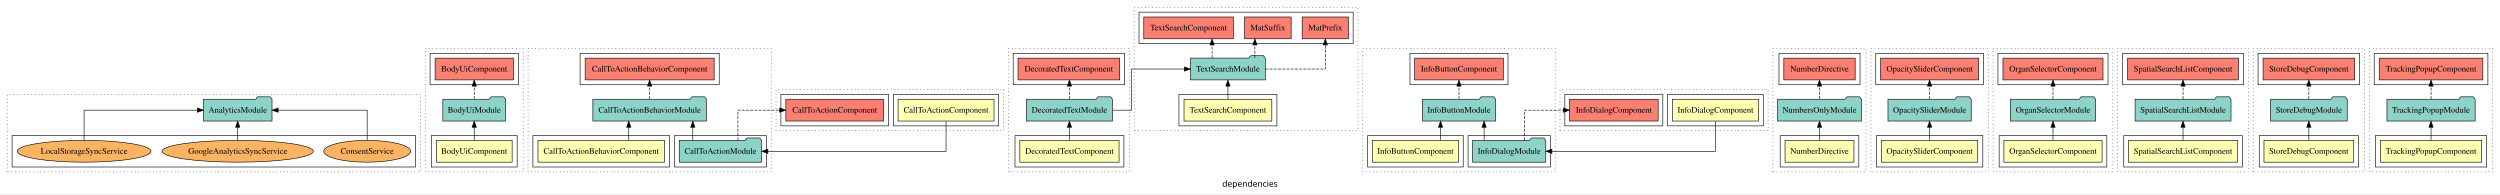
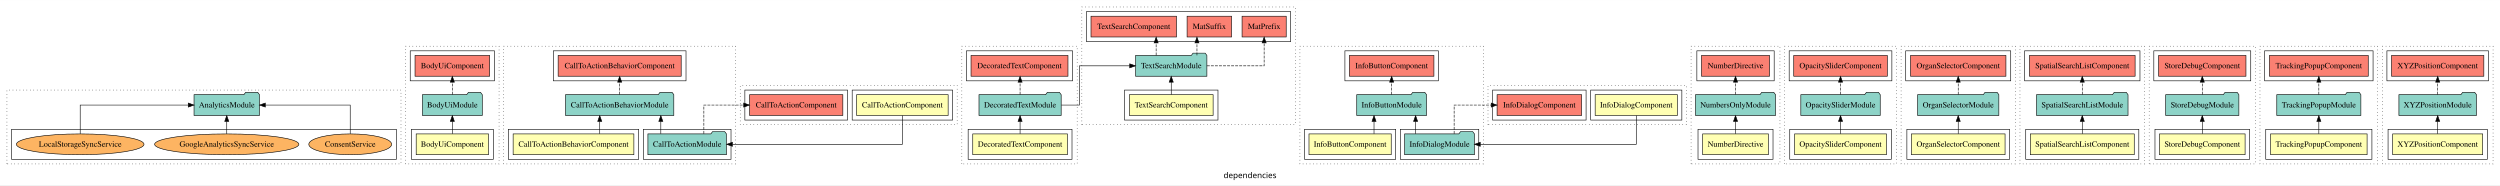
- <svg xmlns="http://www.w3.org/2000/svg" width="4133pt" height="321pt" viewBox="0.00 0.00 4133.00 320.80">
+ <svg xmlns="http://www.w3.org/2000/svg" width="4333pt" height="321pt" viewBox="0.00 0.00 4333.00 320.80">
  <g id="graph0" class="graph" transform="scale(1 1) rotate(0) translate(4 316.8)">
-     <polygon fill="white" stroke="transparent" points="-4,4 -4,-316.8 4129,-316.8 4129,4 -4,4" />
-     <text text-anchor="middle" x="2062.5" y="-8.2" font-family="sans-serif" font-size="14.00">dependencies</text>
+     <polygon fill="white" stroke="transparent" points="-4,4 -4,-316.8 4329,-316.8 4329,4 -4,4" />
+     <text text-anchor="middle" x="2162.5" y="-8.2" font-family="sans-serif" font-size="14.00">dependencies</text>
    <g id="clust1" class="cluster">
      <polygon fill="none" stroke="black" stroke-dasharray="1,5" points="8,-32.8 8,-160.8 691,-160.8 691,-32.8 8,-32.8" />
    </g>
    <g id="clust6" class="cluster">
      <polygon fill="none" stroke="black" points="16,-40.8 16,-92.8 683,-92.8 683,-40.8 16,-40.8" />
    </g>
    <g id="clust7" class="cluster">
      <polygon fill="none" stroke="black" stroke-dasharray="1,5" points="699,-32.8 699,-236.8 861,-236.8 861,-32.8 699,-32.8" />
    </g>
    <g id="clust8" class="cluster">
      <polygon fill="none" stroke="black" points="709,-40.8 709,-92.8 851,-92.8 851,-40.8 709,-40.8" />
    </g>
    <g id="clust11" class="cluster">
      <polygon fill="none" stroke="black" points="707,-176.8 707,-228.8 853,-228.8 853,-176.8 707,-176.8" />
    </g>
    <g id="clust14" class="cluster">
      <polygon fill="none" stroke="black" stroke-dasharray="1,5" points="869,-32.8 869,-236.8 1271,-236.8 1271,-32.8 869,-32.8" />
    </g>
    <g id="clust15" class="cluster">
      <polygon fill="none" stroke="black" points="877,-40.8 877,-92.8 1103,-92.8 1103,-40.8 877,-40.8" />
    </g>
    <g id="clust17" class="cluster">
      <polygon fill="none" stroke="black" points="1111,-40.8 1111,-92.8 1263,-92.8 1263,-40.8 1111,-40.8" />
    </g>
    <g id="clust18" class="cluster">
      <polygon fill="none" stroke="black" points="955,-176.8 955,-228.8 1185,-228.8 1185,-176.8 955,-176.8" />
    </g>
    <g id="clust21" class="cluster">
      <polygon fill="none" stroke="black" stroke-dasharray="1,5" points="1279,-100.8 1279,-168.8 1655,-168.8 1655,-100.8 1279,-100.8" />
    </g>
    <g id="clust22" class="cluster">
      <polygon fill="none" stroke="black" points="1473,-108.8 1473,-160.8 1647,-160.8 1647,-108.8 1473,-108.8" />
    </g>
    <g id="clust25" class="cluster">
      <polygon fill="none" stroke="black" points="1287,-108.8 1287,-160.8 1465,-160.8 1465,-108.8 1287,-108.8" />
    </g>
    <g id="clust28" class="cluster">
      <polygon fill="none" stroke="black" stroke-dasharray="1,5" points="1663,-32.8 1663,-236.8 1863,-236.8 1863,-32.8 1663,-32.8" />
    </g>
    <g id="clust29" class="cluster">
      <polygon fill="none" stroke="black" points="1674,-40.8 1674,-92.8 1854,-92.8 1854,-40.8 1674,-40.8" />
    </g>
    <g id="clust32" class="cluster">
      <polygon fill="none" stroke="black" points="1671,-176.8 1671,-228.8 1855,-228.8 1855,-176.8 1671,-176.8" />
    </g>
    <g id="clust35" class="cluster">
      <polygon fill="none" stroke="black" stroke-dasharray="1,5" points="2249,-32.8 2249,-236.8 2567,-236.8 2567,-32.8 2249,-32.8" />
    </g>
    <g id="clust36" class="cluster">
      <polygon fill="none" stroke="black" points="2257,-40.8 2257,-92.8 2415,-92.8 2415,-40.8 2257,-40.8" />
    </g>
    <g id="clust38" class="cluster">
      <polygon fill="none" stroke="black" points="2423,-40.8 2423,-92.8 2559,-92.8 2559,-40.8 2423,-40.8" />
    </g>
    <g id="clust39" class="cluster">
      <polygon fill="none" stroke="black" points="2327,-176.8 2327,-228.8 2489,-228.8 2489,-176.8 2327,-176.8" />
    </g>
    <g id="clust42" class="cluster">
      <polygon fill="none" stroke="black" stroke-dasharray="1,5" points="2575,-100.8 2575,-168.8 2919,-168.8 2919,-100.8 2575,-100.8" />
    </g>
    <g id="clust43" class="cluster">
      <polygon fill="none" stroke="black" points="2753,-108.8 2753,-160.8 2911,-160.8 2911,-108.8 2753,-108.8" />
    </g>
    <g id="clust46" class="cluster">
      <polygon fill="none" stroke="black" points="2583,-108.8 2583,-160.8 2745,-160.8 2745,-108.8 2583,-108.8" />
    </g>
    <g id="clust55" class="cluster">
      <polygon fill="none" stroke="black" stroke-dasharray="1,5" points="2927,-32.8 2927,-236.8 3081,-236.8 3081,-32.8 2927,-32.8" />
    </g>
    <g id="clust56" class="cluster">
      <polygon fill="none" stroke="black" points="2939,-40.8 2939,-92.8 3069,-92.8 3069,-40.8 2939,-40.8" />
    </g>
    <g id="clust59" class="cluster">
      <polygon fill="none" stroke="black" points="2937,-176.8 2937,-228.8 3071,-228.8 3071,-176.8 2937,-176.8" />
    </g>
    <g id="clust62" class="cluster">
      <polygon fill="none" stroke="black" stroke-dasharray="1,5" points="3089,-32.8 3089,-236.8 3283,-236.8 3283,-32.8 3089,-32.8" />
    </g>
    <g id="clust63" class="cluster">
      <polygon fill="none" stroke="black" points="3098,-40.8 3098,-92.8 3274,-92.8 3274,-40.8 3098,-40.8" />
    </g>
    <g id="clust66" class="cluster">
      <polygon fill="none" stroke="black" points="3097,-176.8 3097,-228.8 3275,-228.8 3275,-176.8 3097,-176.8" />
    </g>
    <g id="clust69" class="cluster">
      <polygon fill="none" stroke="black" stroke-dasharray="1,5" points="3291,-32.8 3291,-236.8 3489,-236.8 3489,-32.8 3291,-32.8" />
    </g>
    <g id="clust70" class="cluster">
      <polygon fill="none" stroke="black" points="3301,-40.8 3301,-92.8 3479,-92.8 3479,-40.8 3301,-40.8" />
    </g>
    <g id="clust73" class="cluster">
      <polygon fill="none" stroke="black" points="3299,-176.8 3299,-228.8 3481,-228.8 3481,-176.8 3299,-176.8" />
    </g>
    <g id="clust76" class="cluster">
      <polygon fill="none" stroke="black" stroke-dasharray="1,5" points="3497,-32.8 3497,-236.8 3713,-236.8 3713,-32.8 3497,-32.8" />
    </g>
    <g id="clust77" class="cluster">
      <polygon fill="none" stroke="black" points="3507,-40.8 3507,-92.8 3703,-92.8 3703,-40.8 3507,-40.8" />
    </g>
    <g id="clust80" class="cluster">
      <polygon fill="none" stroke="black" points="3505,-176.8 3505,-228.8 3705,-228.8 3705,-176.8 3505,-176.8" />
    </g>
    <g id="clust83" class="cluster">
      <polygon fill="none" stroke="black" stroke-dasharray="1,5" points="3721,-32.8 3721,-236.8 3905,-236.8 3905,-32.8 3721,-32.8" />
    </g>
    <g id="clust84" class="cluster">
      <polygon fill="none" stroke="black" points="3731,-40.8 3731,-92.8 3895,-92.8 3895,-40.8 3731,-40.8" />
    </g>
    <g id="clust87" class="cluster">
      <polygon fill="none" stroke="black" points="3729,-176.8 3729,-228.8 3897,-228.8 3897,-176.8 3729,-176.8" />
    </g>
    <g id="clust90" class="cluster">
      <polygon fill="none" stroke="black" stroke-dasharray="1,5" points="1871,-100.8 1871,-304.8 2241,-304.8 2241,-100.8 1871,-100.8" />
    </g>
    <g id="clust91" class="cluster">
      <polygon fill="none" stroke="black" points="1945,-108.8 1945,-160.8 2107,-160.8 2107,-108.8 1945,-108.8" />
    </g>
    <g id="clust94" class="cluster">
      <polygon fill="none" stroke="black" points="1879,-244.8 1879,-296.8 2233,-296.8 2233,-244.8 1879,-244.8" />
    </g>
    <g id="clust97" class="cluster">
      <polygon fill="none" stroke="black" stroke-dasharray="1,5" points="3913,-32.8 3913,-236.8 4117,-236.8 4117,-32.8 3913,-32.8" />
    </g>
    <g id="clust98" class="cluster">
      <polygon fill="none" stroke="black" points="3923,-40.8 3923,-92.8 4107,-92.8 4107,-40.8 3923,-40.8" />
    </g>
    <g id="clust101" class="cluster">
      <polygon fill="none" stroke="black" points="3921,-176.8 3921,-228.8 4109,-228.8 4109,-176.8 3921,-176.8" />
+     </g>
+     <g id="clust104" class="cluster">
+       <polygon fill="none" stroke="black" stroke-dasharray="1,5" points="4125,-32.8 4125,-236.8 4317,-236.8 4317,-32.8 4125,-32.8" />
+     </g>
+     <g id="clust105" class="cluster">
+       <polygon fill="none" stroke="black" points="4135,-40.8 4135,-92.8 4307,-92.8 4307,-40.8 4135,-40.8" />
+     </g>
+     <g id="clust108" class="cluster">
+       <polygon fill="none" stroke="black" points="4133,-176.8 4133,-228.8 4309,-228.8 4309,-176.8 4133,-176.8" />
    </g>
    <g id="node1" class="node">
      <ellipse fill="#fdb462" stroke="black" cx="603" cy="-66.8" rx="71.79" ry="18" />
      <text text-anchor="middle" x="603" y="-62.6" font-family="Times,serif" font-size="14.00">ConsentService</text>
    </g>
    <g id="node4" class="node">
      <polygon fill="#8dd3c7" stroke="black" points="445.7,-152.8 442.7,-156.8 421.7,-156.8 418.7,-152.8 332.3,-152.8 332.3,-116.8 445.7,-116.8 445.7,-152.8" />
      <text text-anchor="middle" x="389" y="-130.6" font-family="Times,serif" font-size="14.00">AnalyticsModule</text>
    </g>
    <g id="edge1" class="edge">
      <path fill="none" stroke="black" d="M603,-85.02C603,-105.17 603,-134.8 603,-134.8 603,-134.8 455.79,-134.8 455.79,-134.8" />
      <polygon fill="black" stroke="black" points="455.79,-131.3 445.79,-134.8 455.79,-138.3 455.79,-131.3" />
    </g>
    <g id="node2" class="node">
      <ellipse fill="#fdb462" stroke="black" cx="389" cy="-66.8" rx="124.98" ry="18" />
      <text text-anchor="middle" x="389" y="-62.6" font-family="Times,serif" font-size="14.00">GoogleAnalyticsSyncService</text>
    </g>
    <g id="edge2" class="edge">
      <path fill="none" stroke="black" d="M389,-85.02C389,-85.02 389,-106.53 389,-106.53" />
      <polygon fill="black" stroke="black" points="385.5,-106.53 389,-116.53 392.5,-106.53 385.5,-106.53" />
    </g>
    <g id="node3" class="node">
      <ellipse fill="#fdb462" stroke="black" cx="135" cy="-66.8" rx="110.57" ry="18" />
      <text text-anchor="middle" x="135" y="-62.6" font-family="Times,serif" font-size="14.00">LocalStorageSyncService</text>
    </g>
    <g id="edge3" class="edge">
      <path fill="none" stroke="black" d="M135,-85.02C135,-105.17 135,-134.8 135,-134.8 135,-134.8 322.31,-134.8 322.31,-134.8" />
      <polygon fill="black" stroke="black" points="322.31,-138.3 332.31,-134.8 322.31,-131.3 322.31,-138.3" />
    </g>
    <g id="node5" class="node">
      <polygon fill="#ffffb3" stroke="black" points="842.67,-84.8 717.33,-84.8 717.33,-48.8 842.67,-48.8 842.67,-84.8" />
      <text text-anchor="middle" x="780" y="-62.6" font-family="Times,serif" font-size="14.00">BodyUiComponent</text>
    </g>
    <g id="node6" class="node">
      <polygon fill="#8dd3c7" stroke="black" points="831.88,-152.8 828.88,-156.8 807.88,-156.8 804.88,-152.8 728.12,-152.8 728.12,-116.8 831.88,-116.8 831.88,-152.8" />
      <text text-anchor="middle" x="780" y="-130.6" font-family="Times,serif" font-size="14.00">BodyUiModule</text>
    </g>
    <g id="edge4" class="edge">
      <path fill="none" stroke="black" d="M780,-85.02C780,-85.02 780,-106.53 780,-106.53" />
      <polygon fill="black" stroke="black" points="776.5,-106.53 780,-116.53 783.5,-106.53 776.5,-106.53" />
    </g>
    <g id="node7" class="node">
      <polygon fill="#fb8072" stroke="black" points="844.67,-220.8 715.33,-220.8 715.33,-184.8 844.67,-184.8 844.67,-220.8" />
      <text text-anchor="middle" x="780" y="-198.6" font-family="Times,serif" font-size="14.00">BodyUiComponent </text>
    </g>
    <g id="edge5" class="edge">
      <path fill="none" stroke="black" stroke-dasharray="5,2" d="M780,-153.02C780,-153.02 780,-174.53 780,-174.53" />
      <polygon fill="black" stroke="black" points="776.5,-174.53 780,-184.53 783.5,-174.53 776.5,-174.53" />
    </g>
    <g id="node8" class="node">
      <polygon fill="#ffffb3" stroke="black" points="1094.64,-84.8 885.36,-84.8 885.36,-48.8 1094.64,-48.8 1094.64,-84.8" />
      <text text-anchor="middle" x="990" y="-62.6" font-family="Times,serif" font-size="14.00">CallToActionBehaviorComponent</text>
    </g>
    <g id="node9" class="node">
      <polygon fill="#8dd3c7" stroke="black" points="1163.85,-152.8 1160.85,-156.8 1139.85,-156.8 1136.85,-152.8 976.15,-152.8 976.15,-116.8 1163.85,-116.8 1163.85,-152.8" />
      <text text-anchor="middle" x="1070" y="-130.6" font-family="Times,serif" font-size="14.00">CallToActionBehaviorModule</text>
    </g>
    <g id="edge6" class="edge">
      <path fill="none" stroke="black" d="M1035.45,-85.02C1035.45,-85.02 1035.45,-106.53 1035.45,-106.53" />
      <polygon fill="black" stroke="black" points="1031.95,-106.53 1035.45,-116.53 1038.95,-106.53 1031.95,-106.53" />
    </g>
    <g id="node11" class="node">
      <polygon fill="#fb8072" stroke="black" points="1176.64,-220.8 963.36,-220.8 963.36,-184.8 1176.64,-184.8 1176.64,-220.8" />
      <text text-anchor="middle" x="1070" y="-198.6" font-family="Times,serif" font-size="14.00">CallToActionBehaviorComponent </text>
    </g>
    <g id="edge8" class="edge">
      <path fill="none" stroke="black" stroke-dasharray="5,2" d="M1070,-153.02C1070,-153.02 1070,-174.53 1070,-174.53" />
      <polygon fill="black" stroke="black" points="1066.5,-174.53 1070,-184.53 1073.5,-174.53 1066.5,-174.53" />
    </g>
    <g id="node10" class="node">
      <polygon fill="#8dd3c7" stroke="black" points="1255.04,-84.8 1252.04,-88.8 1231.04,-88.8 1228.04,-84.8 1118.96,-84.8 1118.96,-48.8 1255.04,-48.8 1255.04,-84.8" />
      <text text-anchor="middle" x="1187" y="-62.6" font-family="Times,serif" font-size="14.00">CallToActionModule</text>
    </g>
    <g id="edge7" class="edge">
      <path fill="none" stroke="black" d="M1141.33,-85.02C1141.33,-85.02 1141.33,-106.53 1141.33,-106.53" />
      <polygon fill="black" stroke="black" points="1137.83,-106.53 1141.33,-116.53 1144.83,-106.53 1137.83,-106.53" />
    </g>
    <g id="node13" class="node">
      <polygon fill="#fb8072" stroke="black" points="1456.82,-152.8 1295.18,-152.8 1295.18,-116.8 1456.82,-116.8 1456.82,-152.8" />
      <text text-anchor="middle" x="1376" y="-130.6" font-family="Times,serif" font-size="14.00">CallToActionComponent </text>
    </g>
    <g id="edge10" class="edge">
      <path fill="none" stroke="black" stroke-dasharray="5,2" d="M1215.92,-85.02C1215.92,-105.17 1215.92,-134.8 1215.92,-134.8 1215.92,-134.8 1285.02,-134.8 1285.02,-134.8" />
      <polygon fill="black" stroke="black" points="1285.02,-138.3 1295.02,-134.8 1285.02,-131.3 1285.02,-138.3" />
    </g>
    <g id="node12" class="node">
      <polygon fill="#ffffb3" stroke="black" points="1639.32,-152.8 1480.68,-152.8 1480.68,-116.8 1639.32,-116.8 1639.32,-152.8" />
      <text text-anchor="middle" x="1560" y="-130.6" font-family="Times,serif" font-size="14.00">CallToActionComponent</text>
    </g>
    <g id="edge9" class="edge">
      <path fill="none" stroke="black" d="M1560,-116.58C1560,-96.43 1560,-66.8 1560,-66.8 1560,-66.8 1265.41,-66.8 1265.41,-66.8" />
      <polygon fill="black" stroke="black" points="1265.41,-63.3 1255.41,-66.8 1265.41,-70.3 1265.41,-63.3" />
    </g>
    <g id="node14" class="node">
      <polygon fill="#ffffb3" stroke="black" points="1846.01,-84.8 1681.99,-84.8 1681.99,-48.8 1846.01,-48.8 1846.01,-84.8" />
      <text text-anchor="middle" x="1764" y="-62.6" font-family="Times,serif" font-size="14.00">DecoratedTextComponent</text>
    </g>
    <g id="node15" class="node">
      <polygon fill="#8dd3c7" stroke="black" points="1835.22,-152.8 1832.22,-156.8 1811.22,-156.8 1808.22,-152.8 1692.78,-152.8 1692.78,-116.8 1835.22,-116.8 1835.22,-152.8" />
      <text text-anchor="middle" x="1764" y="-130.6" font-family="Times,serif" font-size="14.00">DecoratedTextModule</text>
    </g>
    <g id="edge11" class="edge">
      <path fill="none" stroke="black" d="M1764,-85.02C1764,-85.02 1764,-106.53 1764,-106.53" />
      <polygon fill="black" stroke="black" points="1760.5,-106.53 1764,-116.53 1767.5,-106.53 1760.5,-106.53" />
    </g>
    <g id="node16" class="node">
      <polygon fill="#fb8072" stroke="black" points="1847.01,-220.8 1678.99,-220.8 1678.99,-184.8 1847.01,-184.8 1847.01,-220.8" />
      <text text-anchor="middle" x="1763" y="-198.6" font-family="Times,serif" font-size="14.00">DecoratedTextComponent </text>
    </g>
    <g id="edge12" class="edge">
      <path fill="none" stroke="black" stroke-dasharray="5,2" d="M1764,-153.02C1764,-153.02 1764,-174.53 1764,-174.53" />
      <polygon fill="black" stroke="black" points="1760.5,-174.53 1764,-184.53 1767.5,-174.53 1760.5,-174.53" />
    </g>
    <g id="node39" class="node">
      <polygon fill="#8dd3c7" stroke="black" points="2087.79,-220.8 2084.79,-224.8 2063.79,-224.8 2060.79,-220.8 1964.21,-220.8 1964.21,-184.8 2087.79,-184.8 2087.79,-220.8" />
      <text text-anchor="middle" x="2026" y="-198.6" font-family="Times,serif" font-size="14.00">TextSearchModule</text>
    </g>
    <g id="edge29" class="edge">
      <path fill="none" stroke="black" d="M1835.44,-134.8C1852.99,-134.8 1866.86,-134.8 1866.86,-134.8 1866.86,-134.8 1866.86,-202.8 1866.86,-202.8 1866.86,-202.8 1954.02,-202.8 1954.02,-202.8" />
      <polygon fill="black" stroke="black" points="1954.02,-206.3 1964.02,-202.8 1954.02,-199.3 1954.02,-206.3" />
    </g>
    <g id="node17" class="node">
      <polygon fill="#ffffb3" stroke="black" points="2407.27,-84.8 2264.73,-84.8 2264.73,-48.8 2407.27,-48.8 2407.27,-84.8" />
      <text text-anchor="middle" x="2336" y="-62.6" font-family="Times,serif" font-size="14.00">InfoButtonComponent</text>
    </g>
    <g id="node18" class="node">
      <polygon fill="#8dd3c7" stroke="black" points="2468.49,-152.8 2465.49,-156.8 2444.49,-156.8 2441.49,-152.8 2347.51,-152.8 2347.51,-116.8 2468.49,-116.8 2468.49,-152.8" />
      <text text-anchor="middle" x="2408" y="-130.6" font-family="Times,serif" font-size="14.00">InfoButtonModule</text>
    </g>
    <g id="edge13" class="edge">
      <path fill="none" stroke="black" d="M2377.45,-85.02C2377.45,-85.02 2377.45,-106.53 2377.45,-106.53" />
      <polygon fill="black" stroke="black" points="2373.95,-106.53 2377.45,-116.53 2380.95,-106.53 2373.95,-106.53" />
    </g>
    <g id="node20" class="node">
      <polygon fill="#fb8072" stroke="black" points="2481.27,-220.8 2334.73,-220.8 2334.73,-184.8 2481.27,-184.8 2481.27,-220.8" />
      <text text-anchor="middle" x="2408" y="-198.6" font-family="Times,serif" font-size="14.00">InfoButtonComponent </text>
    </g>
    <g id="edge15" class="edge">
      <path fill="none" stroke="black" stroke-dasharray="5,2" d="M2408,-153.02C2408,-153.02 2408,-174.53 2408,-174.53" />
      <polygon fill="black" stroke="black" points="2404.5,-174.53 2408,-184.53 2411.5,-174.53 2404.5,-174.53" />
    </g>
    <g id="node19" class="node">
      <polygon fill="#8dd3c7" stroke="black" points="2551.47,-84.8 2548.47,-88.8 2527.47,-88.8 2524.47,-84.8 2430.53,-84.8 2430.53,-48.8 2551.47,-48.8 2551.47,-84.8" />
      <text text-anchor="middle" x="2491" y="-62.6" font-family="Times,serif" font-size="14.00">InfoDialogModule</text>
    </g>
    <g id="edge14" class="edge">
      <path fill="none" stroke="black" d="M2449.5,-85.02C2449.5,-85.02 2449.5,-106.53 2449.5,-106.53" />
      <polygon fill="black" stroke="black" points="2446,-106.53 2449.5,-116.53 2453,-106.53 2446,-106.53" />
    </g>
    <g id="node22" class="node">
      <polygon fill="#fb8072" stroke="black" points="2737.26,-152.8 2590.74,-152.8 2590.74,-116.8 2737.26,-116.8 2737.26,-152.8" />
      <text text-anchor="middle" x="2664" y="-130.6" font-family="Times,serif" font-size="14.00">InfoDialogComponent </text>
    </g>
    <g id="edge17" class="edge">
      <path fill="none" stroke="black" stroke-dasharray="5,2" d="M2516.31,-85.02C2516.31,-105.17 2516.31,-134.8 2516.31,-134.8 2516.31,-134.8 2580.59,-134.8 2580.59,-134.8" />
      <polygon fill="black" stroke="black" points="2580.59,-138.3 2590.59,-134.8 2580.59,-131.3 2580.59,-138.3" />
    </g>
    <g id="node21" class="node">
      <polygon fill="#ffffb3" stroke="black" points="2903.26,-152.8 2760.74,-152.8 2760.74,-116.8 2903.26,-116.8 2903.26,-152.8" />
      <text text-anchor="middle" x="2832" y="-130.6" font-family="Times,serif" font-size="14.00">InfoDialogComponent</text>
    </g>
    <g id="edge16" class="edge">
      <path fill="none" stroke="black" d="M2832,-116.58C2832,-96.43 2832,-66.8 2832,-66.8 2832,-66.8 2561.57,-66.8 2561.57,-66.8" />
      <polygon fill="black" stroke="black" points="2561.57,-63.3 2551.57,-66.8 2561.57,-70.3 2561.57,-63.3" />
    </g>
    <g id="node23" class="node">
      <polygon fill="#ffffb3" stroke="black" points="3060.96,-84.8 2947.04,-84.8 2947.04,-48.8 3060.96,-48.8 3060.96,-84.8" />
      <text text-anchor="middle" x="3004" y="-62.6" font-family="Times,serif" font-size="14.00">NumberDirective</text>
    </g>
    <g id="node24" class="node">
      <polygon fill="#8dd3c7" stroke="black" points="3073.36,-152.8 3070.36,-156.8 3049.36,-156.8 3046.36,-152.8 2934.64,-152.8 2934.64,-116.8 3073.36,-116.8 3073.36,-152.8" />
      <text text-anchor="middle" x="3004" y="-130.6" font-family="Times,serif" font-size="14.00">NumbersOnlyModule</text>
    </g>
    <g id="edge18" class="edge">
      <path fill="none" stroke="black" d="M3004,-85.02C3004,-85.02 3004,-106.53 3004,-106.53" />
      <polygon fill="black" stroke="black" points="3000.5,-106.53 3004,-116.53 3007.5,-106.53 3000.5,-106.53" />
    </g>
    <g id="node25" class="node">
      <polygon fill="#fb8072" stroke="black" points="3062.96,-220.8 2945.04,-220.8 2945.04,-184.8 3062.96,-184.8 3062.96,-220.8" />
      <text text-anchor="middle" x="3004" y="-198.6" font-family="Times,serif" font-size="14.00">NumberDirective </text>
    </g>
    <g id="edge19" class="edge">
      <path fill="none" stroke="black" stroke-dasharray="5,2" d="M3004,-153.02C3004,-153.02 3004,-174.53 3004,-174.53" />
      <polygon fill="black" stroke="black" points="3000.5,-174.53 3004,-184.53 3007.5,-174.53 3000.5,-174.53" />
    </g>
    <g id="node26" class="node">
      <polygon fill="#ffffb3" stroke="black" points="3265.59,-84.8 3106.41,-84.8 3106.41,-48.8 3265.59,-48.8 3265.59,-84.8" />
      <text text-anchor="middle" x="3186" y="-62.6" font-family="Times,serif" font-size="14.00">OpacitySliderComponent</text>
    </g>
    <g id="node27" class="node">
      <polygon fill="#8dd3c7" stroke="black" points="3254.81,-152.8 3251.81,-156.8 3230.81,-156.8 3227.81,-152.8 3117.19,-152.8 3117.19,-116.8 3254.81,-116.8 3254.81,-152.8" />
      <text text-anchor="middle" x="3186" y="-130.6" font-family="Times,serif" font-size="14.00">OpacitySliderModule</text>
    </g>
    <g id="edge20" class="edge">
      <path fill="none" stroke="black" d="M3186,-85.02C3186,-85.02 3186,-106.53 3186,-106.53" />
      <polygon fill="black" stroke="black" points="3182.5,-106.53 3186,-116.53 3189.5,-106.53 3182.5,-106.53" />
    </g>
    <g id="node28" class="node">
      <polygon fill="#fb8072" stroke="black" points="3267.09,-220.8 3104.91,-220.8 3104.91,-184.8 3267.09,-184.8 3267.09,-220.8" />
      <text text-anchor="middle" x="3186" y="-198.6" font-family="Times,serif" font-size="14.00">OpacitySliderComponent </text>
    </g>
    <g id="edge21" class="edge">
      <path fill="none" stroke="black" stroke-dasharray="5,2" d="M3186,-153.02C3186,-153.02 3186,-174.53 3186,-174.53" />
      <polygon fill="black" stroke="black" points="3182.5,-174.53 3186,-184.53 3189.5,-174.53 3182.5,-174.53" />
    </g>
    <g id="node29" class="node">
      <polygon fill="#ffffb3" stroke="black" points="3471.18,-84.8 3308.82,-84.8 3308.82,-48.8 3471.18,-48.8 3471.18,-84.8" />
      <text text-anchor="middle" x="3390" y="-62.6" font-family="Times,serif" font-size="14.00">OrganSelectorComponent</text>
    </g>
    <g id="node30" class="node">
      <polygon fill="#8dd3c7" stroke="black" points="3460.4,-152.8 3457.4,-156.8 3436.4,-156.8 3433.4,-152.8 3319.6,-152.8 3319.6,-116.8 3460.4,-116.8 3460.4,-152.8" />
      <text text-anchor="middle" x="3390" y="-130.6" font-family="Times,serif" font-size="14.00">OrganSelectorModule</text>
    </g>
    <g id="edge22" class="edge">
      <path fill="none" stroke="black" d="M3390,-85.02C3390,-85.02 3390,-106.53 3390,-106.53" />
      <polygon fill="black" stroke="black" points="3386.5,-106.53 3390,-116.53 3393.5,-106.53 3386.5,-106.53" />
    </g>
    <g id="node31" class="node">
      <polygon fill="#fb8072" stroke="black" points="3472.68,-220.8 3307.32,-220.8 3307.32,-184.8 3472.68,-184.8 3472.68,-220.8" />
      <text text-anchor="middle" x="3390" y="-198.6" font-family="Times,serif" font-size="14.00">OrganSelectorComponent </text>
    </g>
    <g id="edge23" class="edge">
      <path fill="none" stroke="black" stroke-dasharray="5,2" d="M3390,-153.02C3390,-153.02 3390,-174.53 3390,-174.53" />
      <polygon fill="black" stroke="black" points="3386.5,-174.53 3390,-184.53 3393.5,-174.53 3386.5,-174.53" />
    </g>
    <g id="node32" class="node">
      <polygon fill="#ffffb3" stroke="black" points="3695.08,-84.8 3514.92,-84.8 3514.92,-48.8 3695.08,-48.8 3695.08,-84.8" />
      <text text-anchor="middle" x="3605" y="-62.6" font-family="Times,serif" font-size="14.00">SpatialSearchListComponent</text>
    </g>
    <g id="node33" class="node">
      <polygon fill="#8dd3c7" stroke="black" points="3684.3,-152.8 3681.3,-156.8 3660.3,-156.8 3657.3,-152.8 3525.7,-152.8 3525.7,-116.8 3684.3,-116.8 3684.3,-152.8" />
      <text text-anchor="middle" x="3605" y="-130.6" font-family="Times,serif" font-size="14.00">SpatialSearchListModule</text>
    </g>
    <g id="edge24" class="edge">
      <path fill="none" stroke="black" d="M3605,-85.02C3605,-85.02 3605,-106.53 3605,-106.53" />
      <polygon fill="black" stroke="black" points="3601.5,-106.53 3605,-116.53 3608.5,-106.53 3601.5,-106.53" />
    </g>
    <g id="node34" class="node">
      <polygon fill="#fb8072" stroke="black" points="3696.58,-220.8 3513.42,-220.8 3513.42,-184.8 3696.58,-184.8 3696.58,-220.8" />
      <text text-anchor="middle" x="3605" y="-198.6" font-family="Times,serif" font-size="14.00">SpatialSearchListComponent </text>
    </g>
    <g id="edge25" class="edge">
      <path fill="none" stroke="black" stroke-dasharray="5,2" d="M3605,-153.02C3605,-153.02 3605,-174.53 3605,-174.53" />
      <polygon fill="black" stroke="black" points="3601.5,-174.53 3605,-184.53 3608.5,-174.53 3601.5,-174.53" />
    </g>
    <g id="node35" class="node">
      <polygon fill="#ffffb3" stroke="black" points="3887.2,-84.8 3738.8,-84.8 3738.8,-48.8 3887.2,-48.8 3887.2,-84.8" />
      <text text-anchor="middle" x="3813" y="-62.6" font-family="Times,serif" font-size="14.00">StoreDebugComponent</text>
    </g>
    <g id="node36" class="node">
      <polygon fill="#8dd3c7" stroke="black" points="3876.42,-152.8 3873.42,-156.8 3852.42,-156.8 3849.42,-152.8 3749.58,-152.8 3749.58,-116.8 3876.42,-116.8 3876.42,-152.8" />
      <text text-anchor="middle" x="3813" y="-130.6" font-family="Times,serif" font-size="14.00">StoreDebugModule</text>
    </g>
    <g id="edge26" class="edge">
      <path fill="none" stroke="black" d="M3813,-85.02C3813,-85.02 3813,-106.53 3813,-106.53" />
      <polygon fill="black" stroke="black" points="3809.5,-106.53 3813,-116.53 3816.5,-106.53 3809.5,-106.53" />
    </g>
    <g id="node37" class="node">
      <polygon fill="#fb8072" stroke="black" points="3888.7,-220.8 3737.3,-220.8 3737.3,-184.8 3888.7,-184.8 3888.7,-220.8" />
      <text text-anchor="middle" x="3813" y="-198.6" font-family="Times,serif" font-size="14.00">StoreDebugComponent </text>
    </g>
    <g id="edge27" class="edge">
      <path fill="none" stroke="black" stroke-dasharray="5,2" d="M3813,-153.02C3813,-153.02 3813,-174.53 3813,-174.53" />
      <polygon fill="black" stroke="black" points="3809.5,-174.53 3813,-184.53 3816.5,-174.53 3809.5,-174.53" />
    </g>
    <g id="node38" class="node">
      <polygon fill="#ffffb3" stroke="black" points="2098.58,-152.8 1953.42,-152.8 1953.42,-116.8 2098.58,-116.8 2098.58,-152.8" />
      <text text-anchor="middle" x="2026" y="-130.6" font-family="Times,serif" font-size="14.00">TextSearchComponent</text>
    </g>
    <g id="edge28" class="edge">
      <path fill="none" stroke="black" d="M2026,-153.02C2026,-153.02 2026,-174.53 2026,-174.53" />
      <polygon fill="black" stroke="black" points="2022.5,-174.53 2026,-184.53 2029.5,-174.53 2022.5,-174.53" />
    </g>
    <g id="node40" class="node">
      <polygon fill="#fb8072" stroke="black" points="2225.26,-288.8 2148.74,-288.8 2148.74,-252.8 2225.26,-252.8 2225.26,-288.8" />
      <text text-anchor="middle" x="2187" y="-266.6" font-family="Times,serif" font-size="14.00">MatPrefix </text>
    </g>
    <g id="edge30" class="edge">
      <path fill="none" stroke="black" stroke-dasharray="5,2" d="M2087.79,-202.8C2133.19,-202.8 2187,-202.8 2187,-202.8 2187,-202.8 2187,-242.58 2187,-242.58" />
      <polygon fill="black" stroke="black" points="2183.5,-242.58 2187,-252.58 2190.5,-242.58 2183.5,-242.58" />
    </g>
    <g id="node41" class="node">
      <polygon fill="#fb8072" stroke="black" points="2130.54,-288.8 2053.46,-288.8 2053.46,-252.8 2130.54,-252.8 2130.54,-288.8" />
      <text text-anchor="middle" x="2092" y="-266.6" font-family="Times,serif" font-size="14.00">MatSuffix </text>
    </g>
    <g id="edge31" class="edge">
      <path fill="none" stroke="black" stroke-dasharray="5,2" d="M2070.56,-221.02C2070.56,-221.02 2070.56,-242.53 2070.56,-242.53" />
      <polygon fill="black" stroke="black" points="2067.06,-242.53 2070.56,-252.53 2074.06,-242.53 2067.06,-242.53" />
    </g>
    <g id="node42" class="node">
      <polygon fill="#fb8072" stroke="black" points="2035.08,-288.8 1886.92,-288.8 1886.92,-252.8 2035.08,-252.8 2035.08,-288.8" />
      <text text-anchor="middle" x="1961" y="-266.6" font-family="Times,serif" font-size="14.00">TextSearchComponent </text>
    </g>
    <g id="edge32" class="edge">
      <path fill="none" stroke="black" stroke-dasharray="5,2" d="M1999.82,-221.02C1999.82,-221.02 1999.82,-242.53 1999.82,-242.53" />
      <polygon fill="black" stroke="black" points="1996.32,-242.53 1999.82,-252.53 2003.32,-242.53 1996.32,-242.53" />
    </g>
    <g id="node43" class="node">
      <polygon fill="#ffffb3" stroke="black" points="4098.65,-84.8 3931.35,-84.8 3931.35,-48.8 4098.65,-48.8 4098.65,-84.8" />
      <text text-anchor="middle" x="4015" y="-62.6" font-family="Times,serif" font-size="14.00">TrackingPopupComponent</text>
    </g>
    <g id="node44" class="node">
      <polygon fill="#8dd3c7" stroke="black" points="4087.87,-152.8 4084.87,-156.8 4063.87,-156.8 4060.87,-152.8 3942.13,-152.8 3942.13,-116.8 4087.87,-116.8 4087.87,-152.8" />
      <text text-anchor="middle" x="4015" y="-130.6" font-family="Times,serif" font-size="14.00">TrackingPopupModule</text>
    </g>
    <g id="edge33" class="edge">
      <path fill="none" stroke="black" d="M4015,-85.02C4015,-85.02 4015,-106.53 4015,-106.53" />
      <polygon fill="black" stroke="black" points="4011.5,-106.53 4015,-116.53 4018.5,-106.53 4011.5,-106.53" />
    </g>
    <g id="node45" class="node">
      <polygon fill="#fb8072" stroke="black" points="4100.65,-220.8 3929.35,-220.8 3929.35,-184.8 4100.65,-184.8 4100.65,-220.8" />
      <text text-anchor="middle" x="4015" y="-198.6" font-family="Times,serif" font-size="14.00">TrackingPopupComponent </text>
    </g>
    <g id="edge34" class="edge">
      <path fill="none" stroke="black" stroke-dasharray="5,2" d="M4015,-153.02C4015,-153.02 4015,-174.53 4015,-174.53" />
      <polygon fill="black" stroke="black" points="4011.5,-174.53 4015,-184.53 4018.5,-174.53 4011.5,-174.53" />
    </g>
+     <g id="node46" class="node">
+       <polygon fill="#ffffb3" stroke="black" points="4299,-84.8 4143,-84.8 4143,-48.8 4299,-48.8 4299,-84.8" />
+       <text text-anchor="middle" x="4221" y="-62.6" font-family="Times,serif" font-size="14.00">XYZPositionComponent</text>
+     </g>
+     <g id="node47" class="node">
+       <polygon fill="#8dd3c7" stroke="black" points="4288.21,-152.8 4285.21,-156.8 4264.21,-156.8 4261.21,-152.8 4153.79,-152.8 4153.79,-116.8 4288.21,-116.8 4288.21,-152.8" />
+       <text text-anchor="middle" x="4221" y="-130.6" font-family="Times,serif" font-size="14.00">XYZPositionModule</text>
+     </g>
+     <g id="edge35" class="edge">
+       <path fill="none" stroke="black" d="M4221,-85.02C4221,-85.02 4221,-106.53 4221,-106.53" />
+       <polygon fill="black" stroke="black" points="4217.5,-106.53 4221,-116.53 4224.5,-106.53 4217.5,-106.53" />
+     </g>
+     <g id="node48" class="node">
+       <polygon fill="#fb8072" stroke="black" points="4301,-220.8 4141,-220.8 4141,-184.8 4301,-184.8 4301,-220.8" />
+       <text text-anchor="middle" x="4221" y="-198.6" font-family="Times,serif" font-size="14.00">XYZPositionComponent </text>
+     </g>
+     <g id="edge36" class="edge">
+       <path fill="none" stroke="black" stroke-dasharray="5,2" d="M4221,-153.02C4221,-153.02 4221,-174.53 4221,-174.53" />
+       <polygon fill="black" stroke="black" points="4217.5,-174.53 4221,-184.53 4224.5,-174.53 4217.5,-174.53" />
+     </g>
  </g>
</svg>
